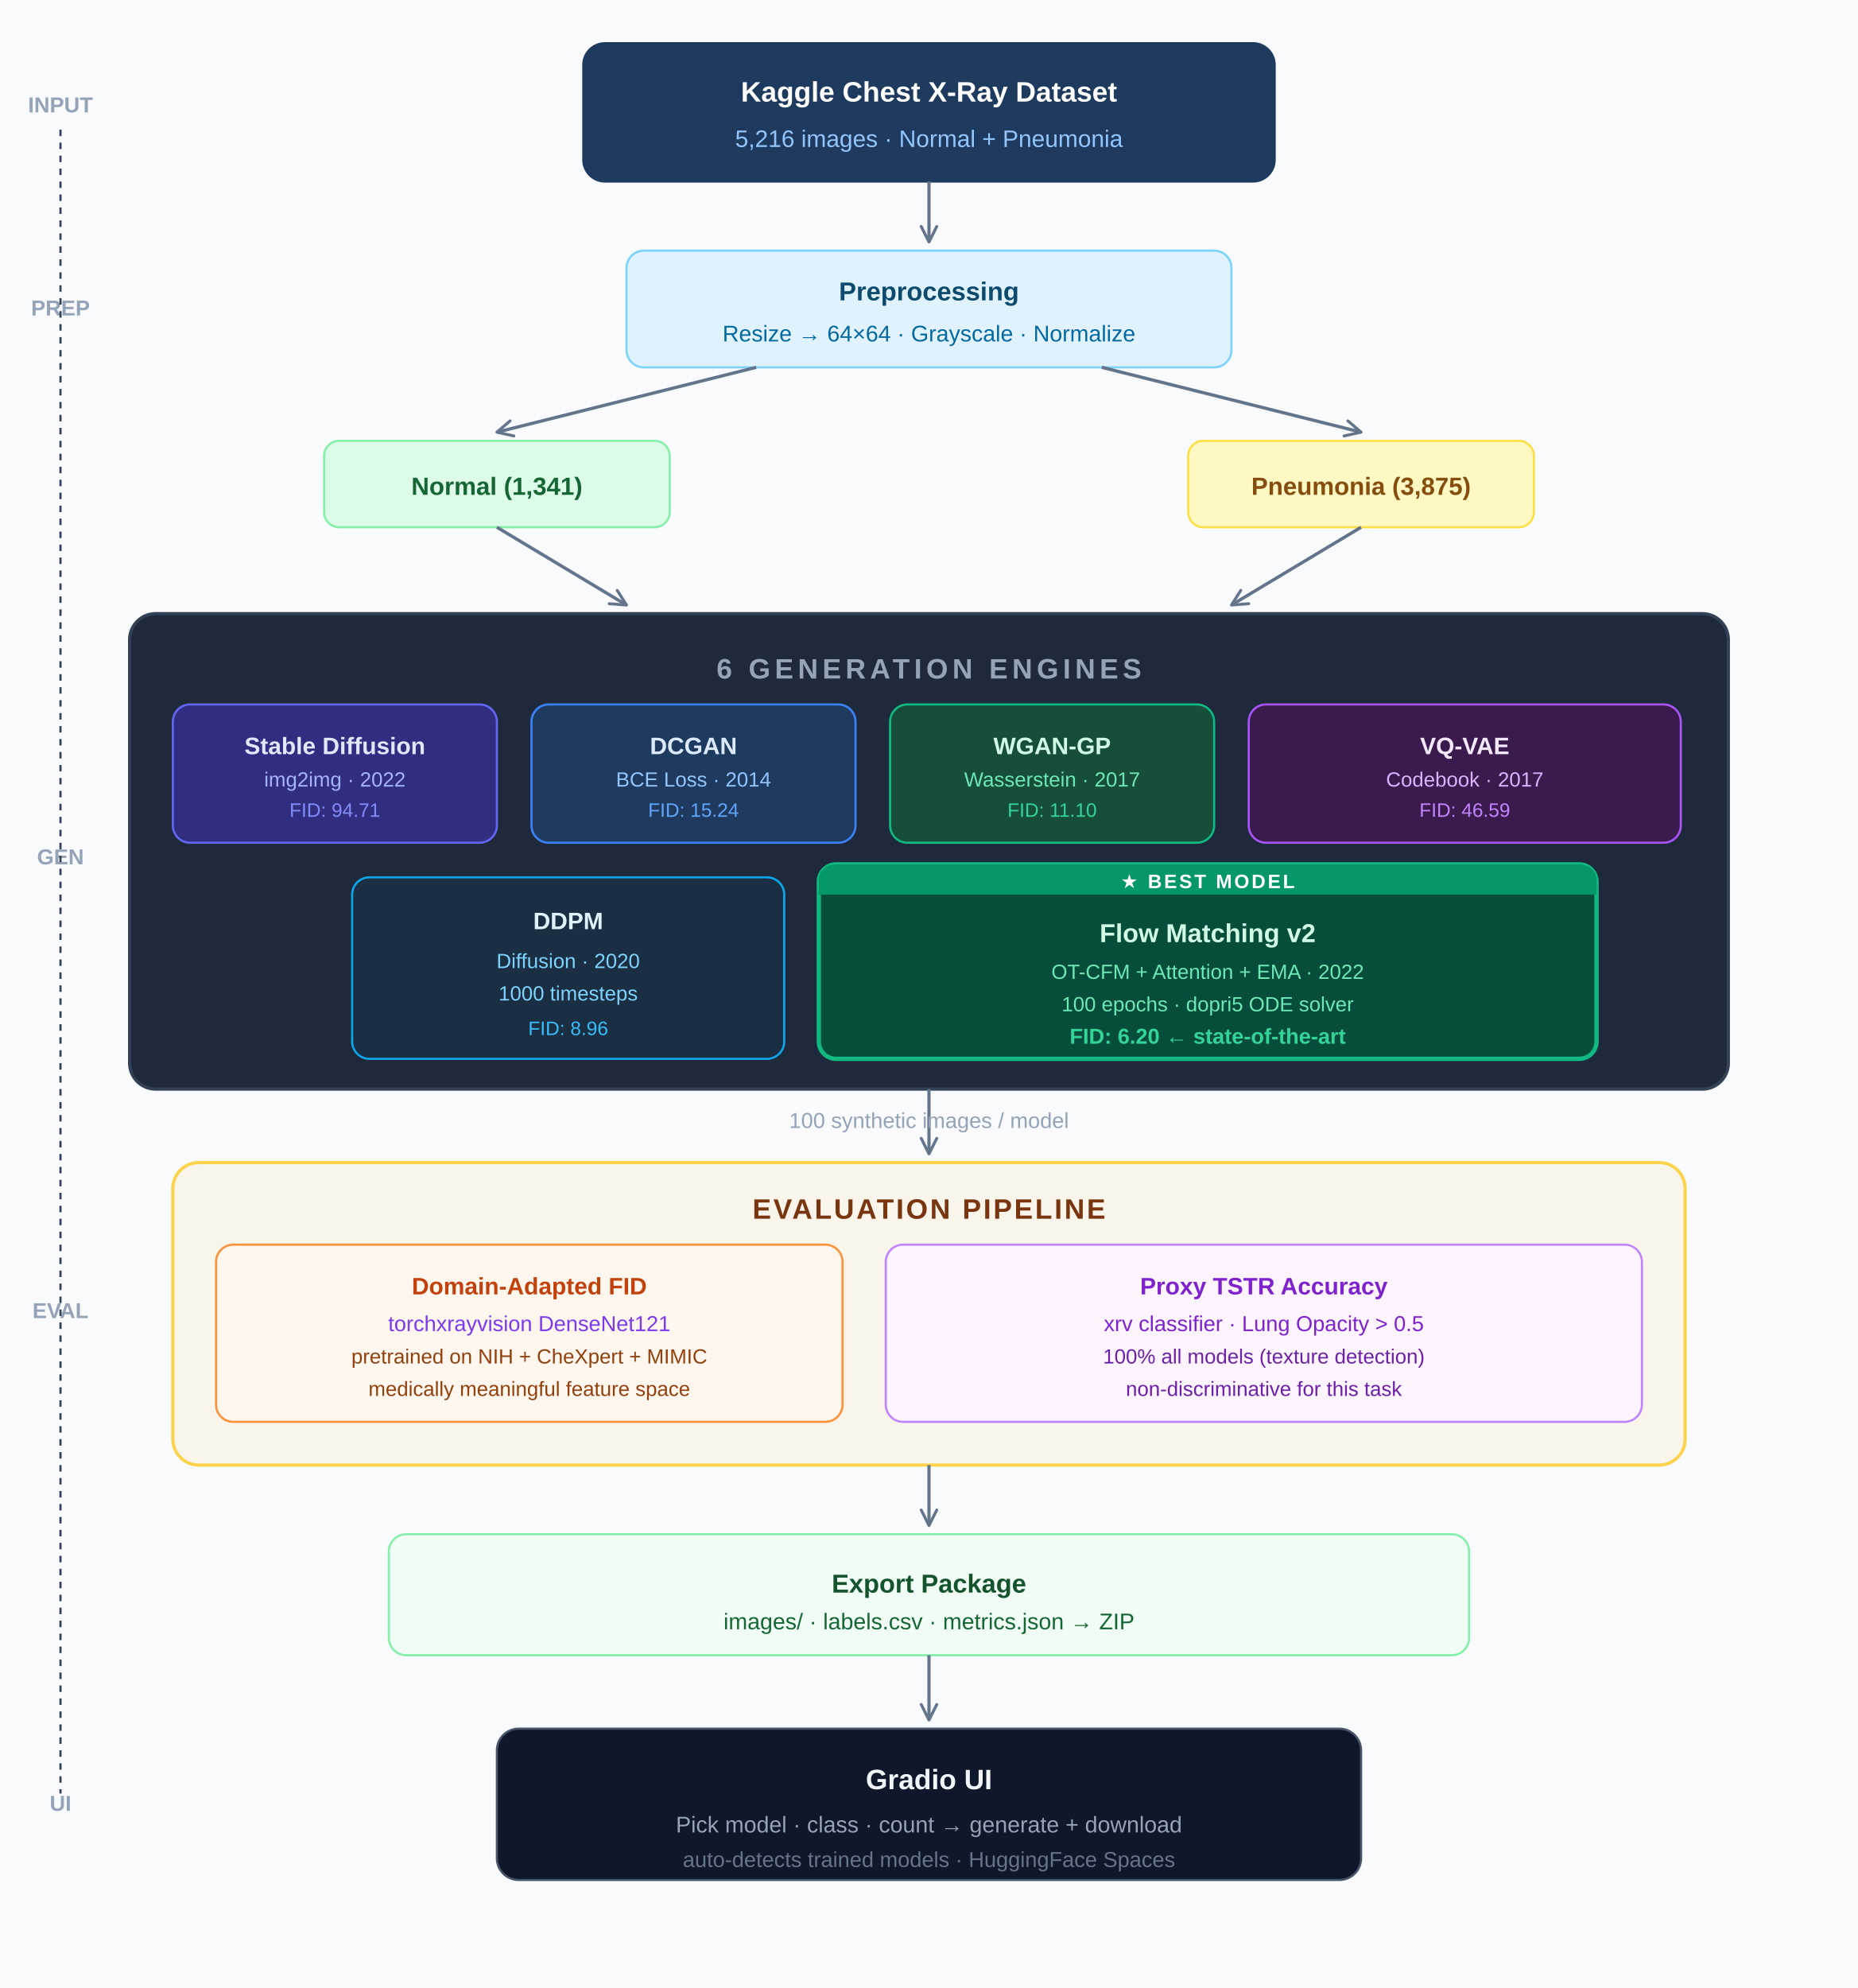
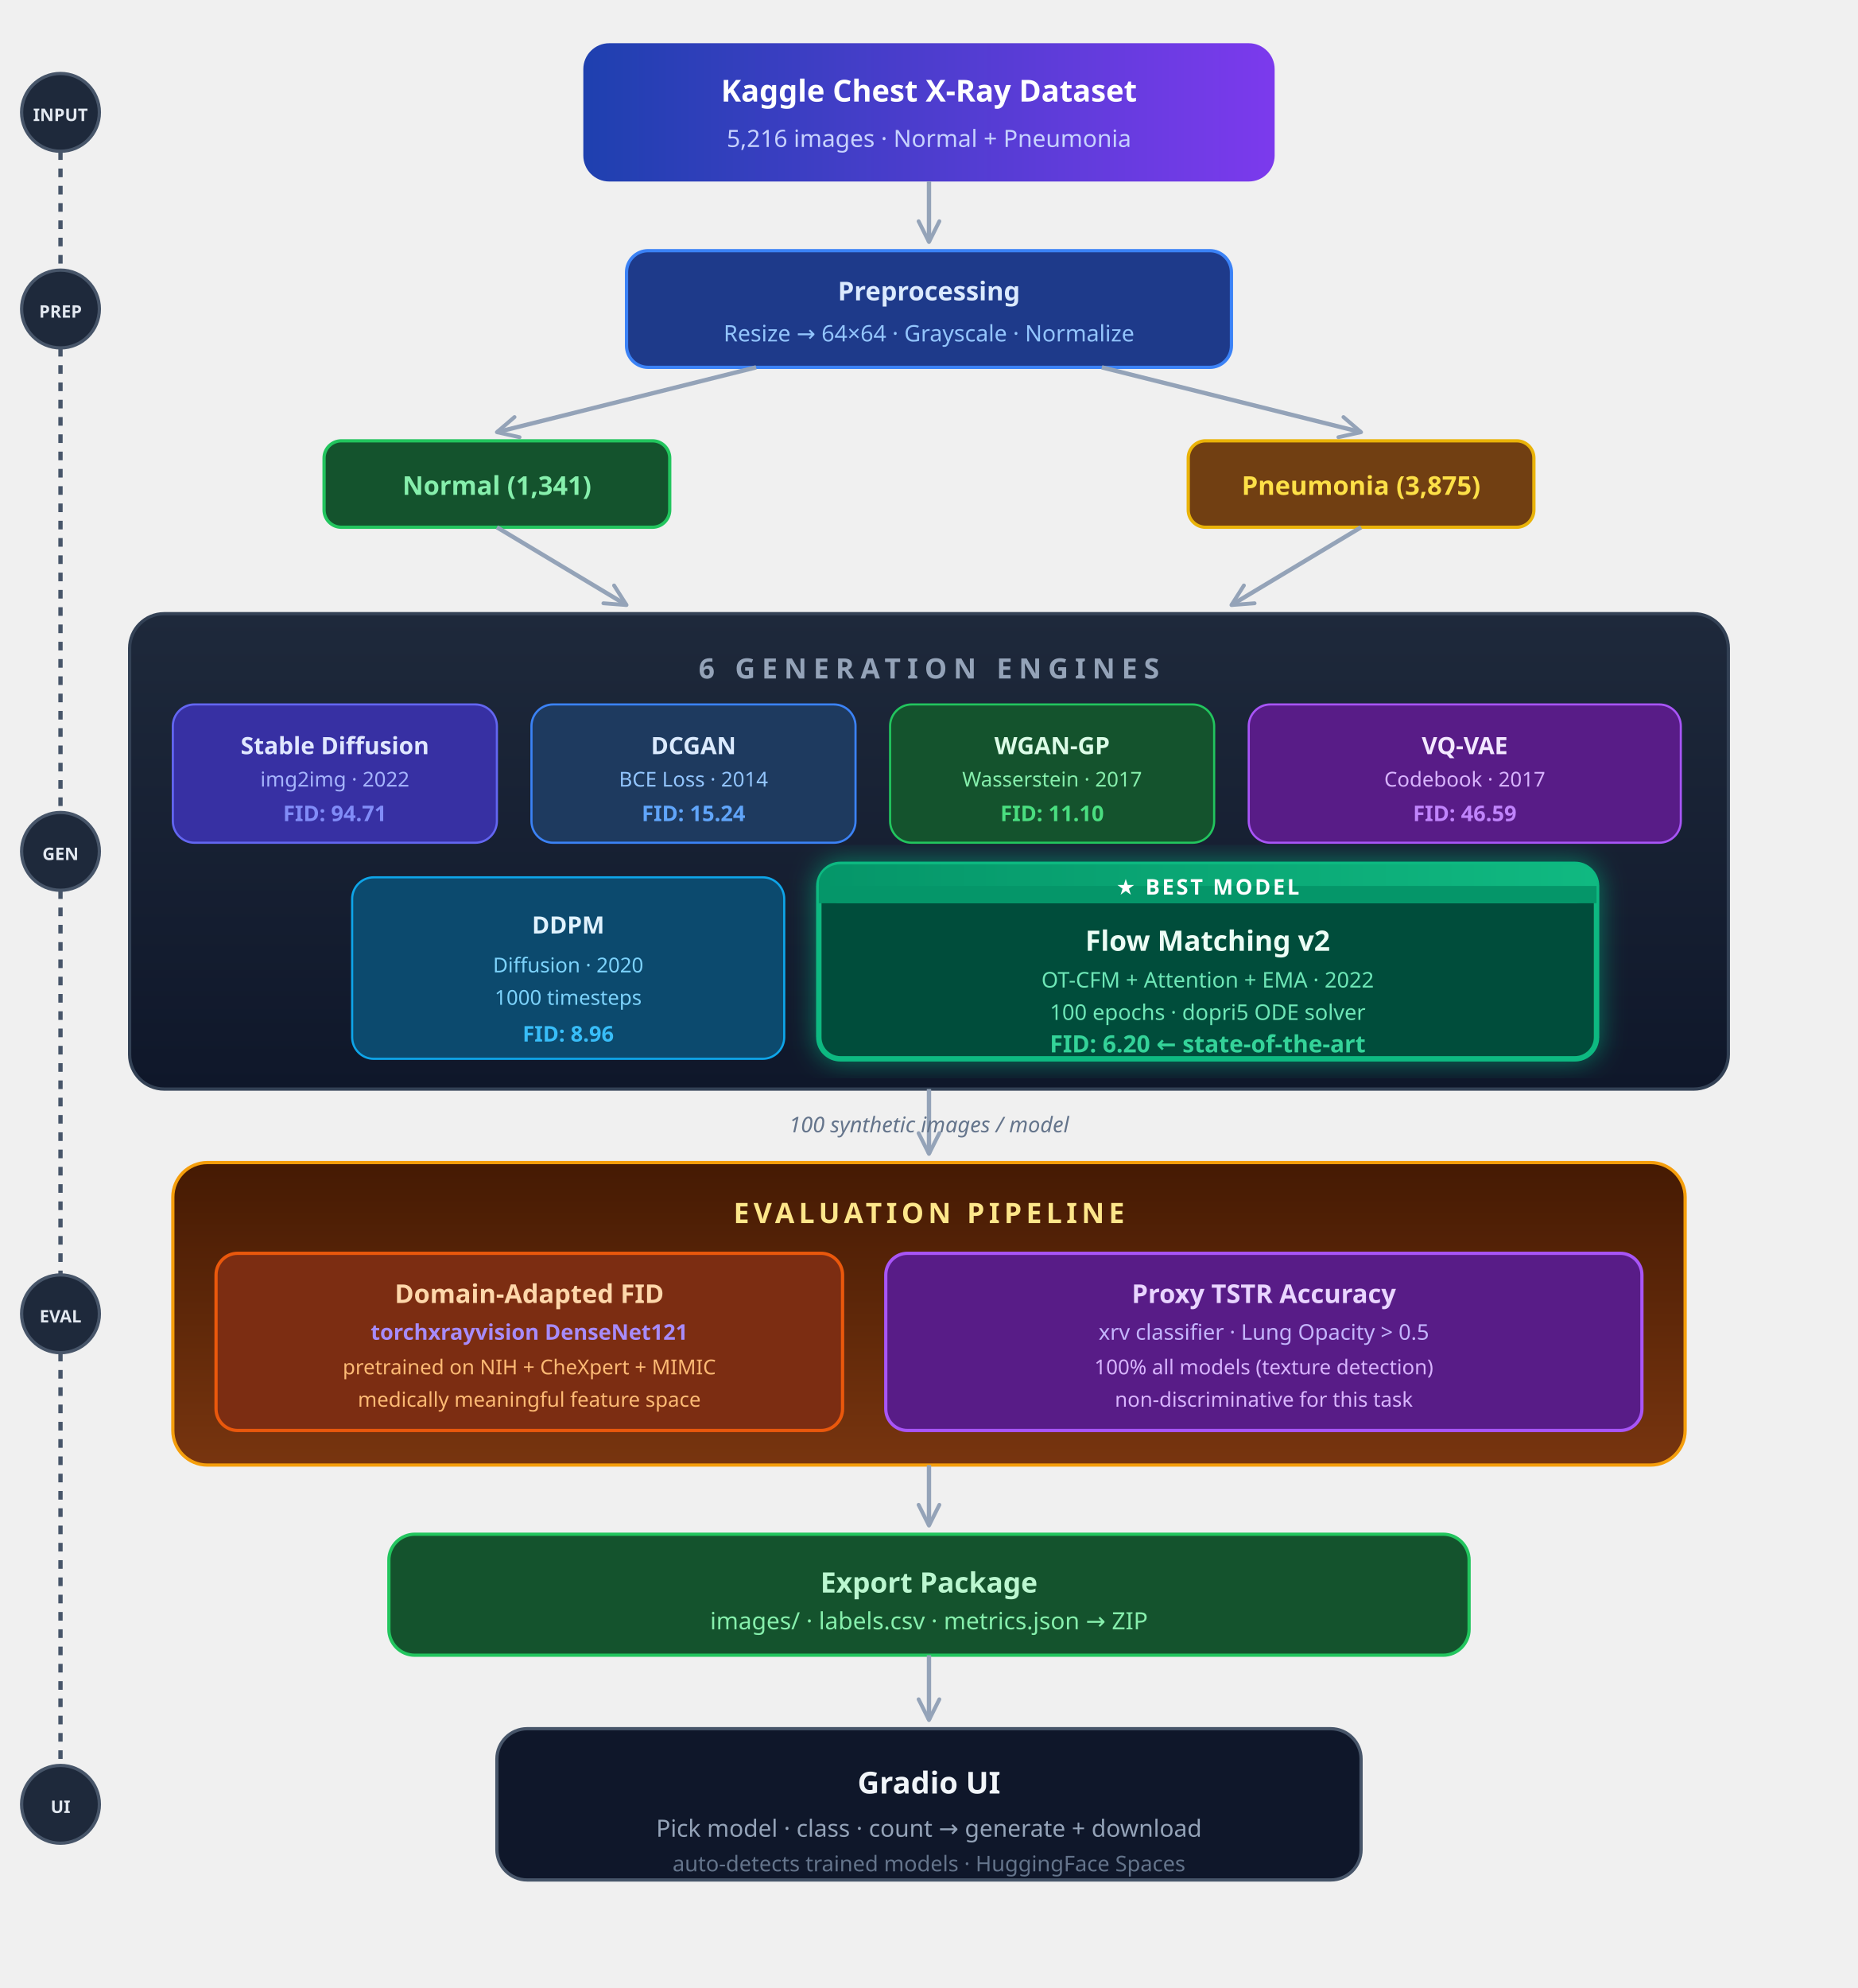
- <svg xmlns="http://www.w3.org/2000/svg" viewBox="0 0 860 920" width="860" height="920" font-family="Arial, sans-serif">
+ <svg xmlns="http://www.w3.org/2000/svg" viewBox="0 0 860 920" width="860" height="920" font-family="'Segoe UI', system-ui, sans-serif">
  <defs>
    <marker id="arr" viewBox="0 0 10 10" refX="9" refY="5" markerWidth="6" markerHeight="6" orient="auto-start-reverse">
-       <path d="M1 1L9 5L1 9" fill="none" stroke="#64748b" stroke-width="1.5" stroke-linecap="round" stroke-linejoin="round" />
+       <path d="M1 1L9 5L1 9" fill="none" stroke="#94a3b8" stroke-width="1.5" stroke-linecap="round" stroke-linejoin="round" />
    </marker>
-     <marker id="arr-teal" viewBox="0 0 10 10" refX="9" refY="5" markerWidth="6" markerHeight="6" orient="auto-start-reverse">
-       <path d="M1 1L9 5L1 9" fill="none" stroke="#0d9488" stroke-width="1.5" stroke-linecap="round" stroke-linejoin="round" />
-     </marker>
-     <marker id="arr-white" viewBox="0 0 10 10" refX="9" refY="5" markerWidth="6" markerHeight="6" orient="auto-start-reverse">
-       <path d="M1 1L9 5L1 9" fill="none" stroke="#ffffff" stroke-width="1.5" stroke-linecap="round" stroke-linejoin="round" />
-     </marker>
+     <linearGradient id="grad-header" x1="0%" y1="0%" x2="100%" y2="0%">
+       <stop offset="0%" style="stop-color:#1e40af" />
+       <stop offset="100%" style="stop-color:#7c3aed" />
+     </linearGradient>
+     <linearGradient id="grad-best" x1="0%" y1="0%" x2="100%" y2="0%">
+       <stop offset="0%" style="stop-color:#059669" />
+       <stop offset="100%" style="stop-color:#10b981" />
+     </linearGradient>
+     <linearGradient id="grad-engines" x1="0%" y1="0%" x2="0%" y2="100%">
+       <stop offset="0%" style="stop-color:#1e293b" />
+       <stop offset="100%" style="stop-color:#0f172a" />
+     </linearGradient>
+     <linearGradient id="grad-eval" x1="0%" y1="0%" x2="0%" y2="100%">
+       <stop offset="0%" style="stop-color:#451a03" />
+       <stop offset="100%" style="stop-color:#78350f" />
+     </linearGradient>
+     <filter id="glow-best">
+       <feDropShadow dx="0" dy="0" stdDeviation="6" flood-color="#10b981" flood-opacity="0.6" />
+     </filter>
  </defs>
-   <rect width="860" height="920" fill="#f8fafc" rx="0" />
-   <rect x="270" y="20" width="320" height="64" rx="10" fill="#1e3a5f" stroke="#1e3a5f" />
-   <text x="430" y="47" font-size="13" font-weight="700" fill="#ffffff" text-anchor="middle">Kaggle Chest X-Ray Dataset</text>
-   <text x="430" y="68" font-size="11" fill="#93c5fd" text-anchor="middle">5,216 images · Normal + Pneumonia</text>
-   <line x1="430" y1="84" x2="430" y2="112" stroke="#64748b" stroke-width="1.5" marker-end="url(#arr)" />
-   <rect x="290" y="116" width="280" height="54" rx="8" fill="#e0f2fe" stroke="#7dd3fc" stroke-width="1" />
-   <text x="430" y="139" font-size="12" font-weight="700" fill="#0c4a6e" text-anchor="middle">Preprocessing</text>
-   <text x="430" y="158" font-size="10.5" fill="#0369a1" text-anchor="middle">Resize → 64×64 · Grayscale · Normalize</text>
-   <line x1="350" y1="170" x2="230" y2="200" stroke="#64748b" stroke-width="1.5" marker-end="url(#arr)" />
-   <line x1="510" y1="170" x2="630" y2="200" stroke="#64748b" stroke-width="1.5" marker-end="url(#arr)" />
-   <rect x="150" y="204" width="160" height="40" rx="7" fill="#dcfce7" stroke="#86efac" stroke-width="1" />
-   <text x="230" y="229" font-size="11.5" font-weight="700" fill="#166534" text-anchor="middle">Normal (1,341)</text>
-   <rect x="550" y="204" width="160" height="40" rx="7" fill="#fef9c3" stroke="#fde047" stroke-width="1" />
-   <text x="630" y="229" font-size="11.5" font-weight="700" fill="#854d0e" text-anchor="middle">Pneumonia (3,875)</text>
-   <line x1="230" y1="244" x2="290" y2="280" stroke="#64748b" stroke-width="1.5" marker-end="url(#arr)" />
-   <line x1="630" y1="244" x2="570" y2="280" stroke="#64748b" stroke-width="1.5" marker-end="url(#arr)" />
-   <rect x="60" y="284" width="740" height="220" rx="12" fill="#1e293b" stroke="#334155" stroke-width="1.5" />
-   <text x="430" y="314" font-size="13" font-weight="700" fill="#94a3b8" text-anchor="middle" letter-spacing="2">6 GENERATION ENGINES</text>
-   <rect x="80" y="326" width="150" height="64" rx="8" fill="#312e81" stroke="#6366f1" stroke-width="1" />
+   <rect x="270" y="20" width="320" height="64" rx="12" fill="url(#grad-header)" />
+   <text x="430" y="47" font-size="14" font-weight="700" fill="#ffffff" text-anchor="middle">Kaggle Chest X-Ray Dataset</text>
+   <text x="430" y="68" font-size="11" fill="#c7d2fe" text-anchor="middle">5,216 images · Normal + Pneumonia</text>
+   <line x1="430" y1="84" x2="430" y2="112" stroke="#94a3b8" stroke-width="2" marker-end="url(#arr)" />
+   <rect x="290" y="116" width="280" height="54" rx="10" fill="#1e3a8a" stroke="#3b82f6" stroke-width="1.5" />
+   <text x="430" y="139" font-size="12" font-weight="700" fill="#dbeafe" text-anchor="middle">Preprocessing</text>
+   <text x="430" y="158" font-size="10.5" fill="#93c5fd" text-anchor="middle">Resize → 64×64 · Grayscale · Normalize</text>
+   <line x1="350" y1="170" x2="230" y2="200" stroke="#94a3b8" stroke-width="2" marker-end="url(#arr)" />
+   <line x1="510" y1="170" x2="630" y2="200" stroke="#94a3b8" stroke-width="2" marker-end="url(#arr)" />
+   <rect x="150" y="204" width="160" height="40" rx="8" fill="#14532d" stroke="#22c55e" stroke-width="1.5" />
+   <text x="230" y="229" font-size="12" font-weight="700" fill="#86efac" text-anchor="middle">Normal (1,341)</text>
+   <rect x="550" y="204" width="160" height="40" rx="8" fill="#713f12" stroke="#eab308" stroke-width="1.5" />
+   <text x="630" y="229" font-size="12" font-weight="700" fill="#fde047" text-anchor="middle">Pneumonia (3,875)</text>
+   <line x1="230" y1="244" x2="290" y2="280" stroke="#94a3b8" stroke-width="2" marker-end="url(#arr)" />
+   <line x1="630" y1="244" x2="570" y2="280" stroke="#94a3b8" stroke-width="2" marker-end="url(#arr)" />
+   <rect x="60" y="284" width="740" height="220" rx="16" fill="url(#grad-engines)" stroke="#334155" stroke-width="1.5" />
+   <text x="430" y="314" font-size="13" font-weight="600" fill="#94a3b8" text-anchor="middle" letter-spacing="3">6 GENERATION ENGINES</text>
+   <rect x="80" y="326" width="150" height="64" rx="10" fill="#3730a3" stroke="#6366f1" stroke-width="1" />
  <text x="155" y="349" font-size="11" font-weight="700" fill="#e0e7ff" text-anchor="middle">Stable Diffusion</text>
  <text x="155" y="364" font-size="9.5" fill="#a5b4fc" text-anchor="middle">img2img · 2022</text>
-   <text x="155" y="378" font-size="9" fill="#818cf8" text-anchor="middle">FID: 94.71</text>
-   <rect x="246" y="326" width="150" height="64" rx="8" fill="#1e3a5f" stroke="#3b82f6" stroke-width="1" />
+   <text x="155" y="380" font-size="10" fill="#818cf8" text-anchor="middle" font-weight="600">FID: 94.71</text>
+   <rect x="246" y="326" width="150" height="64" rx="10" fill="#1e3a5f" stroke="#3b82f6" stroke-width="1" />
  <text x="321" y="349" font-size="11" font-weight="700" fill="#dbeafe" text-anchor="middle">DCGAN</text>
  <text x="321" y="364" font-size="9.5" fill="#93c5fd" text-anchor="middle">BCE Loss · 2014</text>
-   <text x="321" y="378" font-size="9" fill="#60a5fa" text-anchor="middle">FID: 15.24</text>
-   <rect x="412" y="326" width="150" height="64" rx="8" fill="#164e3a" stroke="#10b981" stroke-width="1" />
-   <text x="487" y="349" font-size="11" font-weight="700" fill="#d1fae5" text-anchor="middle">WGAN-GP</text>
-   <text x="487" y="364" font-size="9.5" fill="#6ee7b7" text-anchor="middle">Wasserstein · 2017</text>
-   <text x="487" y="378" font-size="9" fill="#34d399" text-anchor="middle">FID: 11.10</text>
-   <rect x="578" y="326" width="200" height="64" rx="8" fill="#3b1a4e" stroke="#a855f7" stroke-width="1" />
+   <text x="321" y="380" font-size="10" fill="#60a5fa" text-anchor="middle" font-weight="600">FID: 15.24</text>
+   <rect x="412" y="326" width="150" height="64" rx="10" fill="#14532d" stroke="#22c55e" stroke-width="1" />
+   <text x="487" y="349" font-size="11" font-weight="700" fill="#dcfce7" text-anchor="middle">WGAN-GP</text>
+   <text x="487" y="364" font-size="9.5" fill="#86efac" text-anchor="middle">Wasserstein · 2017</text>
+   <text x="487" y="380" font-size="10" fill="#4ade80" text-anchor="middle" font-weight="600">FID: 11.10</text>
+   <rect x="578" y="326" width="200" height="64" rx="10" fill="#581c87" stroke="#a855f7" stroke-width="1" />
  <text x="678" y="349" font-size="11" font-weight="700" fill="#f3e8ff" text-anchor="middle">VQ-VAE</text>
  <text x="678" y="364" font-size="9.5" fill="#d8b4fe" text-anchor="middle">Codebook · 2017</text>
-   <text x="678" y="378" font-size="9" fill="#c084fc" text-anchor="middle">FID: 46.59</text>
-   <rect x="163" y="406" width="200" height="84" rx="8" fill="#1a2e44" stroke="#0ea5e9" stroke-width="1" />
-   <text x="263" y="430" font-size="11" font-weight="700" fill="#e0f2fe" text-anchor="middle">DDPM</text>
-   <text x="263" y="448" font-size="9.5" fill="#7dd3fc" text-anchor="middle">Diffusion · 2020</text>
-   <text x="263" y="463" font-size="9.5" fill="#7dd3fc" text-anchor="middle">1000 timesteps</text>
-   <text x="263" y="479" font-size="9" fill="#38bdf8" text-anchor="middle">FID: 8.96</text>
-   <rect x="379" y="400" width="360" height="90" rx="8" fill="#064e3b" stroke="#10b981" stroke-width="2" />
-   <rect x="379" y="400" width="360" height="14" rx="8" fill="#059669" />
-   <rect x="379" y="408" width="360" height="6" fill="#059669" />
-   <text x="559" y="411" font-size="9" font-weight="700" fill="#ffffff" text-anchor="middle" letter-spacing="1">★  BEST MODEL</text>
-   <text x="559" y="436" font-size="12" font-weight="700" fill="#d1fae5" text-anchor="middle">Flow Matching v2</text>
-   <text x="559" y="453" font-size="9.5" fill="#6ee7b7" text-anchor="middle">OT-CFM + Attention + EMA · 2022</text>
-   <text x="559" y="468" font-size="9.5" fill="#6ee7b7" text-anchor="middle">100 epochs · dopri5 ODE solver</text>
-   <text x="559" y="483" font-size="10" font-weight="700" fill="#34d399" text-anchor="middle">FID: 6.20  ←  state-of-the-art</text>
-   <line x1="430" y1="504" x2="430" y2="534" stroke="#64748b" stroke-width="1.5" marker-end="url(#arr)" />
-   <text x="430" y="522" font-size="10" fill="#94a3b8" text-anchor="middle">100 synthetic images / model</text>
-   <rect x="80" y="538" width="700" height="140" rx="12" fill="#faf5eb" stroke="#fcd34d" stroke-width="1.5" />
-   <text x="430" y="564" font-size="13" font-weight="700" fill="#78350f" text-anchor="middle" letter-spacing="1">EVALUATION PIPELINE</text>
-   <rect x="100" y="576" width="290" height="82" rx="8" fill="#fff7ed" stroke="#fb923c" stroke-width="1" />
-   <text x="245" y="599" font-size="11" font-weight="700" fill="#c2410c" text-anchor="middle">Domain-Adapted FID</text>
-   <text x="245" y="616" font-size="10" fill="#7c3aed" text-anchor="middle">torchxrayvision DenseNet121</text>
-   <text x="245" y="631" font-size="9.5" fill="#92400e" text-anchor="middle">pretrained on NIH + CheXpert + MIMIC</text>
-   <text x="245" y="646" font-size="9.5" fill="#92400e" text-anchor="middle">medically meaningful feature space</text>
-   <rect x="410" y="576" width="350" height="82" rx="8" fill="#fdf4ff" stroke="#c084fc" stroke-width="1" />
-   <text x="585" y="599" font-size="11" font-weight="700" fill="#7e22ce" text-anchor="middle">Proxy TSTR Accuracy</text>
-   <text x="585" y="616" font-size="10" fill="#7e22ce" text-anchor="middle">xrv classifier · Lung Opacity &gt; 0.5</text>
-   <text x="585" y="631" font-size="9.5" fill="#6b21a8" text-anchor="middle">100% all models (texture detection)</text>
-   <text x="585" y="646" font-size="9.5" fill="#6b21a8" text-anchor="middle">non-discriminative for this task</text>
-   <line x1="430" y1="678" x2="430" y2="706" stroke="#64748b" stroke-width="1.5" marker-end="url(#arr)" />
-   <rect x="180" y="710" width="500" height="56" rx="8" fill="#f0fdf4" stroke="#86efac" stroke-width="1" />
-   <text x="430" y="737" font-size="12" font-weight="700" fill="#14532d" text-anchor="middle">Export Package</text>
-   <text x="430" y="754" font-size="10.5" fill="#166534" text-anchor="middle">images/  ·  labels.csv  ·  metrics.json  →  ZIP</text>
-   <line x1="430" y1="766" x2="430" y2="796" stroke="#64748b" stroke-width="1.5" marker-end="url(#arr)" />
-   <rect x="230" y="800" width="400" height="70" rx="10" fill="#0f172a" stroke="#475569" />
-   <text x="430" y="828" font-size="13" font-weight="700" fill="#f1f5f9" text-anchor="middle">Gradio UI</text>
-   <text x="430" y="848" font-size="10.5" fill="#94a3b8" text-anchor="middle">Pick model · class · count → generate + download</text>
-   <text x="430" y="864" font-size="10" fill="#64748b" text-anchor="middle">auto-detects trained models · HuggingFace Spaces</text>
-   <text x="28" y="52" font-size="10" font-weight="700" fill="#94a3b8" text-anchor="middle">INPUT</text>
-   <text x="28" y="146" font-size="10" font-weight="700" fill="#94a3b8" text-anchor="middle">PREP</text>
-   <text x="28" y="400" font-size="10" font-weight="700" fill="#94a3b8" text-anchor="middle">GEN</text>
-   <text x="28" y="610" font-size="10" font-weight="700" fill="#94a3b8" text-anchor="middle">EVAL</text>
-   <text x="28" y="838" font-size="10" font-weight="700" fill="#94a3b8" text-anchor="middle">UI</text>
-   <line x1="28" y1="60" x2="28" y2="830" stroke="#334155" stroke-width="1" stroke-dasharray="3 3" />
+   <text x="678" y="380" font-size="10" fill="#c084fc" text-anchor="middle" font-weight="600">FID: 46.59</text>
+   <rect x="163" y="406" width="200" height="84" rx="10" fill="#0c4a6e" stroke="#0ea5e9" stroke-width="1" />
+   <text x="263" y="432" font-size="11" font-weight="700" fill="#e0f2fe" text-anchor="middle">DDPM</text>
+   <text x="263" y="450" font-size="9.5" fill="#7dd3fc" text-anchor="middle">Diffusion · 2020</text>
+   <text x="263" y="465" font-size="9.5" fill="#7dd3fc" text-anchor="middle">1000 timesteps</text>
+   <text x="263" y="482" font-size="10" fill="#38bdf8" text-anchor="middle" font-weight="600">FID: 8.96</text>
+   <rect x="379" y="400" width="360" height="90" rx="10" fill="#064e3b" stroke="#10b981" stroke-width="2.5" filter="url(#glow-best)" />
+   <rect x="379" y="400" width="360" height="18" rx="10" fill="url(#grad-best)" />
+   <rect x="379" y="410" width="360" height="8" fill="#059669" />
+   <text x="559" y="414" font-size="10" font-weight="700" fill="#ffffff" text-anchor="middle" letter-spacing="1">★ BEST MODEL</text>
+   <text x="559" y="440" font-size="13" font-weight="700" fill="#ecfdf5" text-anchor="middle">Flow Matching v2</text>
+   <text x="559" y="457" font-size="10" fill="#6ee7b7" text-anchor="middle">OT-CFM + Attention + EMA · 2022</text>
+   <text x="559" y="472" font-size="10" fill="#6ee7b7" text-anchor="middle">100 epochs · dopri5 ODE solver</text>
+   <text x="559" y="487" font-size="11" font-weight="700" fill="#34d399" text-anchor="middle">FID: 6.20 ← state-of-the-art</text>
+   <line x1="430" y1="504" x2="430" y2="534" stroke="#94a3b8" stroke-width="2" marker-end="url(#arr)" />
+   <text x="430" y="524" font-size="10" fill="#64748b" text-anchor="middle" font-style="italic">100 synthetic images / model</text>
+   <rect x="80" y="538" width="700" height="140" rx="16" fill="url(#grad-eval)" stroke="#f59e0b" stroke-width="1.5" />
+   <text x="430" y="566" font-size="13" font-weight="700" fill="#fde68a" text-anchor="middle" letter-spacing="2">EVALUATION PIPELINE</text>
+   <rect x="100" y="580" width="290" height="82" rx="10" fill="#7c2d12" stroke="#ea580c" stroke-width="1.5" />
+   <text x="245" y="603" font-size="12" font-weight="700" fill="#fed7aa" text-anchor="middle">Domain-Adapted FID</text>
+   <text x="245" y="620" font-size="10" fill="#a78bfa" text-anchor="middle" font-weight="600">torchxrayvision DenseNet121</text>
+   <text x="245" y="636" font-size="9.5" fill="#fdba74" text-anchor="middle">pretrained on NIH + CheXpert + MIMIC</text>
+   <text x="245" y="651" font-size="9.5" fill="#fdba74" text-anchor="middle">medically meaningful feature space</text>
+   <rect x="410" y="580" width="350" height="82" rx="10" fill="#581c87" stroke="#a855f7" stroke-width="1.5" />
+   <text x="585" y="603" font-size="12" font-weight="700" fill="#e9d5ff" text-anchor="middle">Proxy TSTR Accuracy</text>
+   <text x="585" y="620" font-size="10" fill="#c4b5fd" text-anchor="middle">xrv classifier · Lung Opacity &gt; 0.5</text>
+   <text x="585" y="636" font-size="9.5" fill="#d8b4fe" text-anchor="middle">100% all models (texture detection)</text>
+   <text x="585" y="651" font-size="9.5" fill="#d8b4fe" text-anchor="middle">non-discriminative for this task</text>
+   <line x1="430" y1="678" x2="430" y2="706" stroke="#94a3b8" stroke-width="2" marker-end="url(#arr)" />
+   <rect x="180" y="710" width="500" height="56" rx="12" fill="#14532d" stroke="#22c55e" stroke-width="1.5" />
+   <text x="430" y="737" font-size="13" font-weight="700" fill="#bbf7d0" text-anchor="middle">Export Package</text>
+   <text x="430" y="754" font-size="11" fill="#86efac" text-anchor="middle">images/ · labels.csv · metrics.json → ZIP</text>
+   <line x1="430" y1="766" x2="430" y2="796" stroke="#94a3b8" stroke-width="2" marker-end="url(#arr)" />
+   <rect x="230" y="800" width="400" height="70" rx="14" fill="#0f172a" stroke="#475569" stroke-width="1.5" />
+   <text x="430" y="830" font-size="14" font-weight="700" fill="#f1f5f9" text-anchor="middle">Gradio UI</text>
+   <text x="430" y="850" font-size="11" fill="#94a3b8" text-anchor="middle">Pick model · class · count → generate + download</text>
+   <text x="430" y="866" font-size="10" fill="#64748b" text-anchor="middle">auto-detects trained models · HuggingFace Spaces</text>
+   <circle cx="28" cy="52" r="18" fill="#1e293b" stroke="#475569" stroke-width="1.5" />
+   <text x="28" y="56" font-size="8" font-weight="700" fill="#e2e8f0" text-anchor="middle">INPUT</text>
+   <circle cx="28" cy="143" r="18" fill="#1e293b" stroke="#475569" stroke-width="1.5" />
+   <text x="28" y="147" font-size="8" font-weight="700" fill="#e2e8f0" text-anchor="middle">PREP</text>
+   <circle cx="28" cy="394" r="18" fill="#1e293b" stroke="#475569" stroke-width="1.5" />
+   <text x="28" y="398" font-size="8" font-weight="700" fill="#e2e8f0" text-anchor="middle">GEN</text>
+   <circle cx="28" cy="608" r="18" fill="#1e293b" stroke="#475569" stroke-width="1.5" />
+   <text x="28" y="612" font-size="8" font-weight="700" fill="#e2e8f0" text-anchor="middle">EVAL</text>
+   <circle cx="28" cy="835" r="18" fill="#1e293b" stroke="#475569" stroke-width="1.5" />
+   <text x="28" y="839" font-size="8" font-weight="700" fill="#e2e8f0" text-anchor="middle">UI</text>
+   <line x1="28" y1="70" x2="28" y2="125" stroke="#475569" stroke-width="2" stroke-dasharray="4 4" />
+   <line x1="28" y1="161" x2="28" y2="376" stroke="#475569" stroke-width="2" stroke-dasharray="4 4" />
+   <line x1="28" y1="412" x2="28" y2="590" stroke="#475569" stroke-width="2" stroke-dasharray="4 4" />
+   <line x1="28" y1="626" x2="28" y2="817" stroke="#475569" stroke-width="2" stroke-dasharray="4 4" />
</svg>
